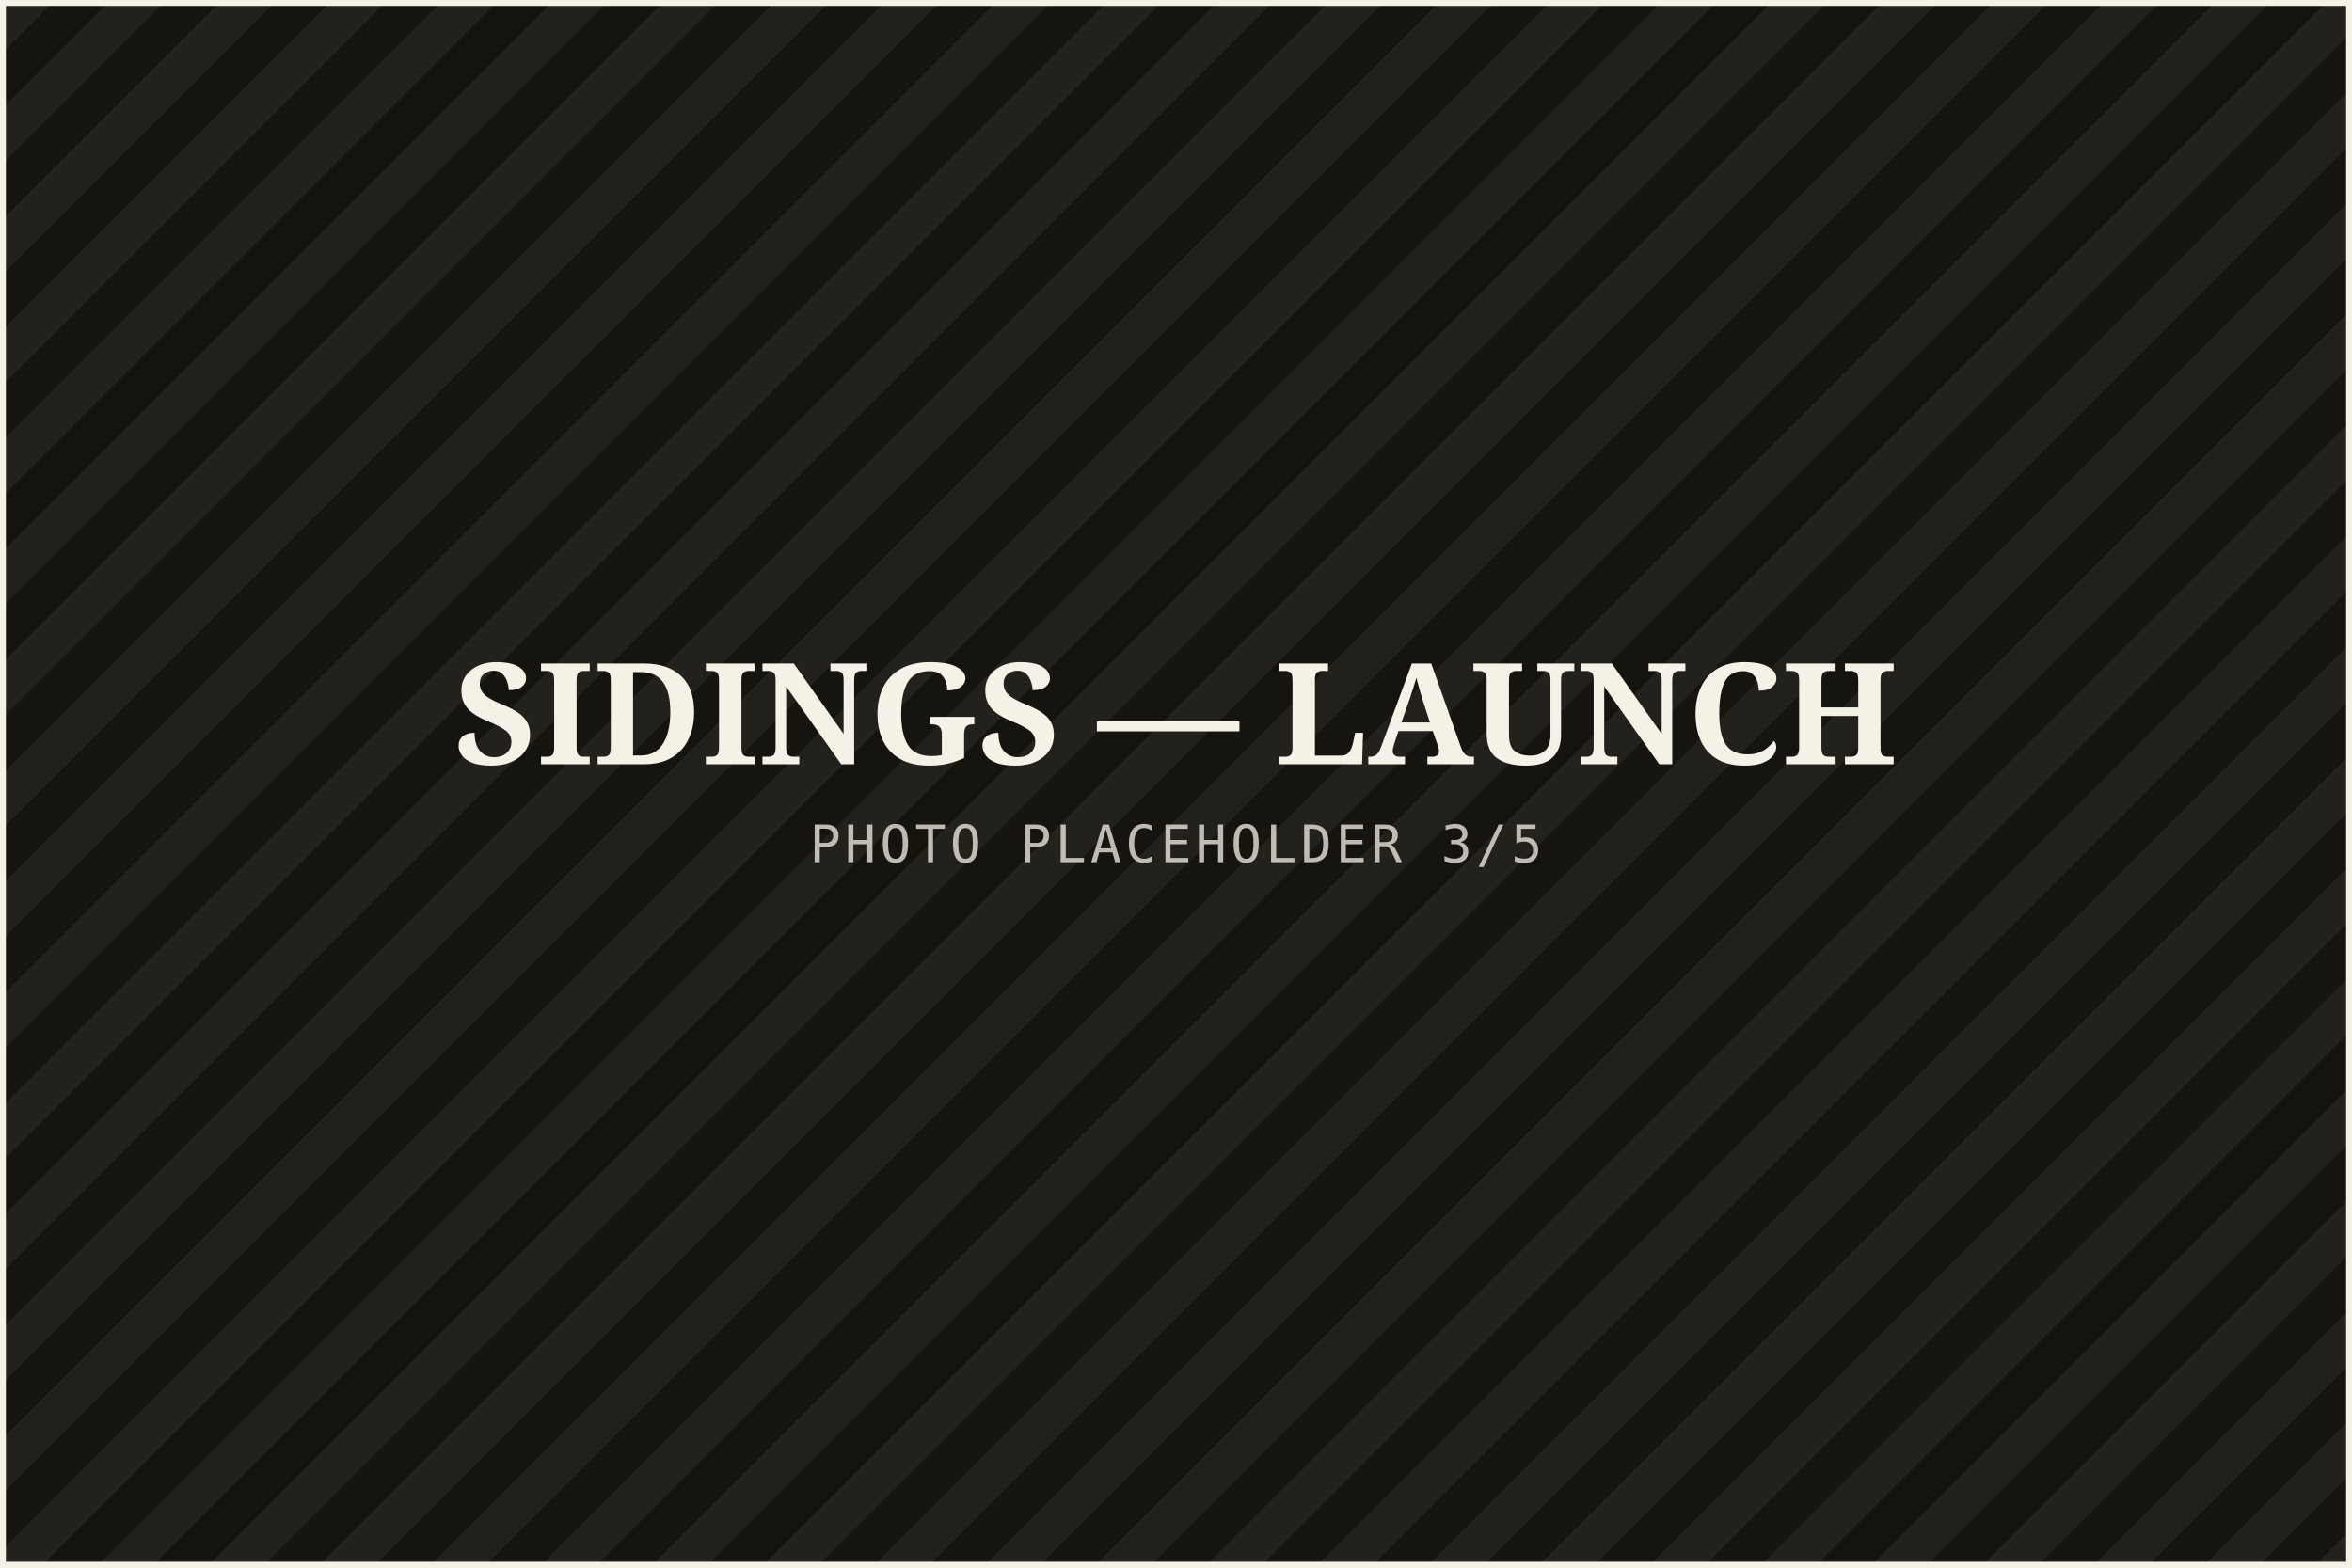
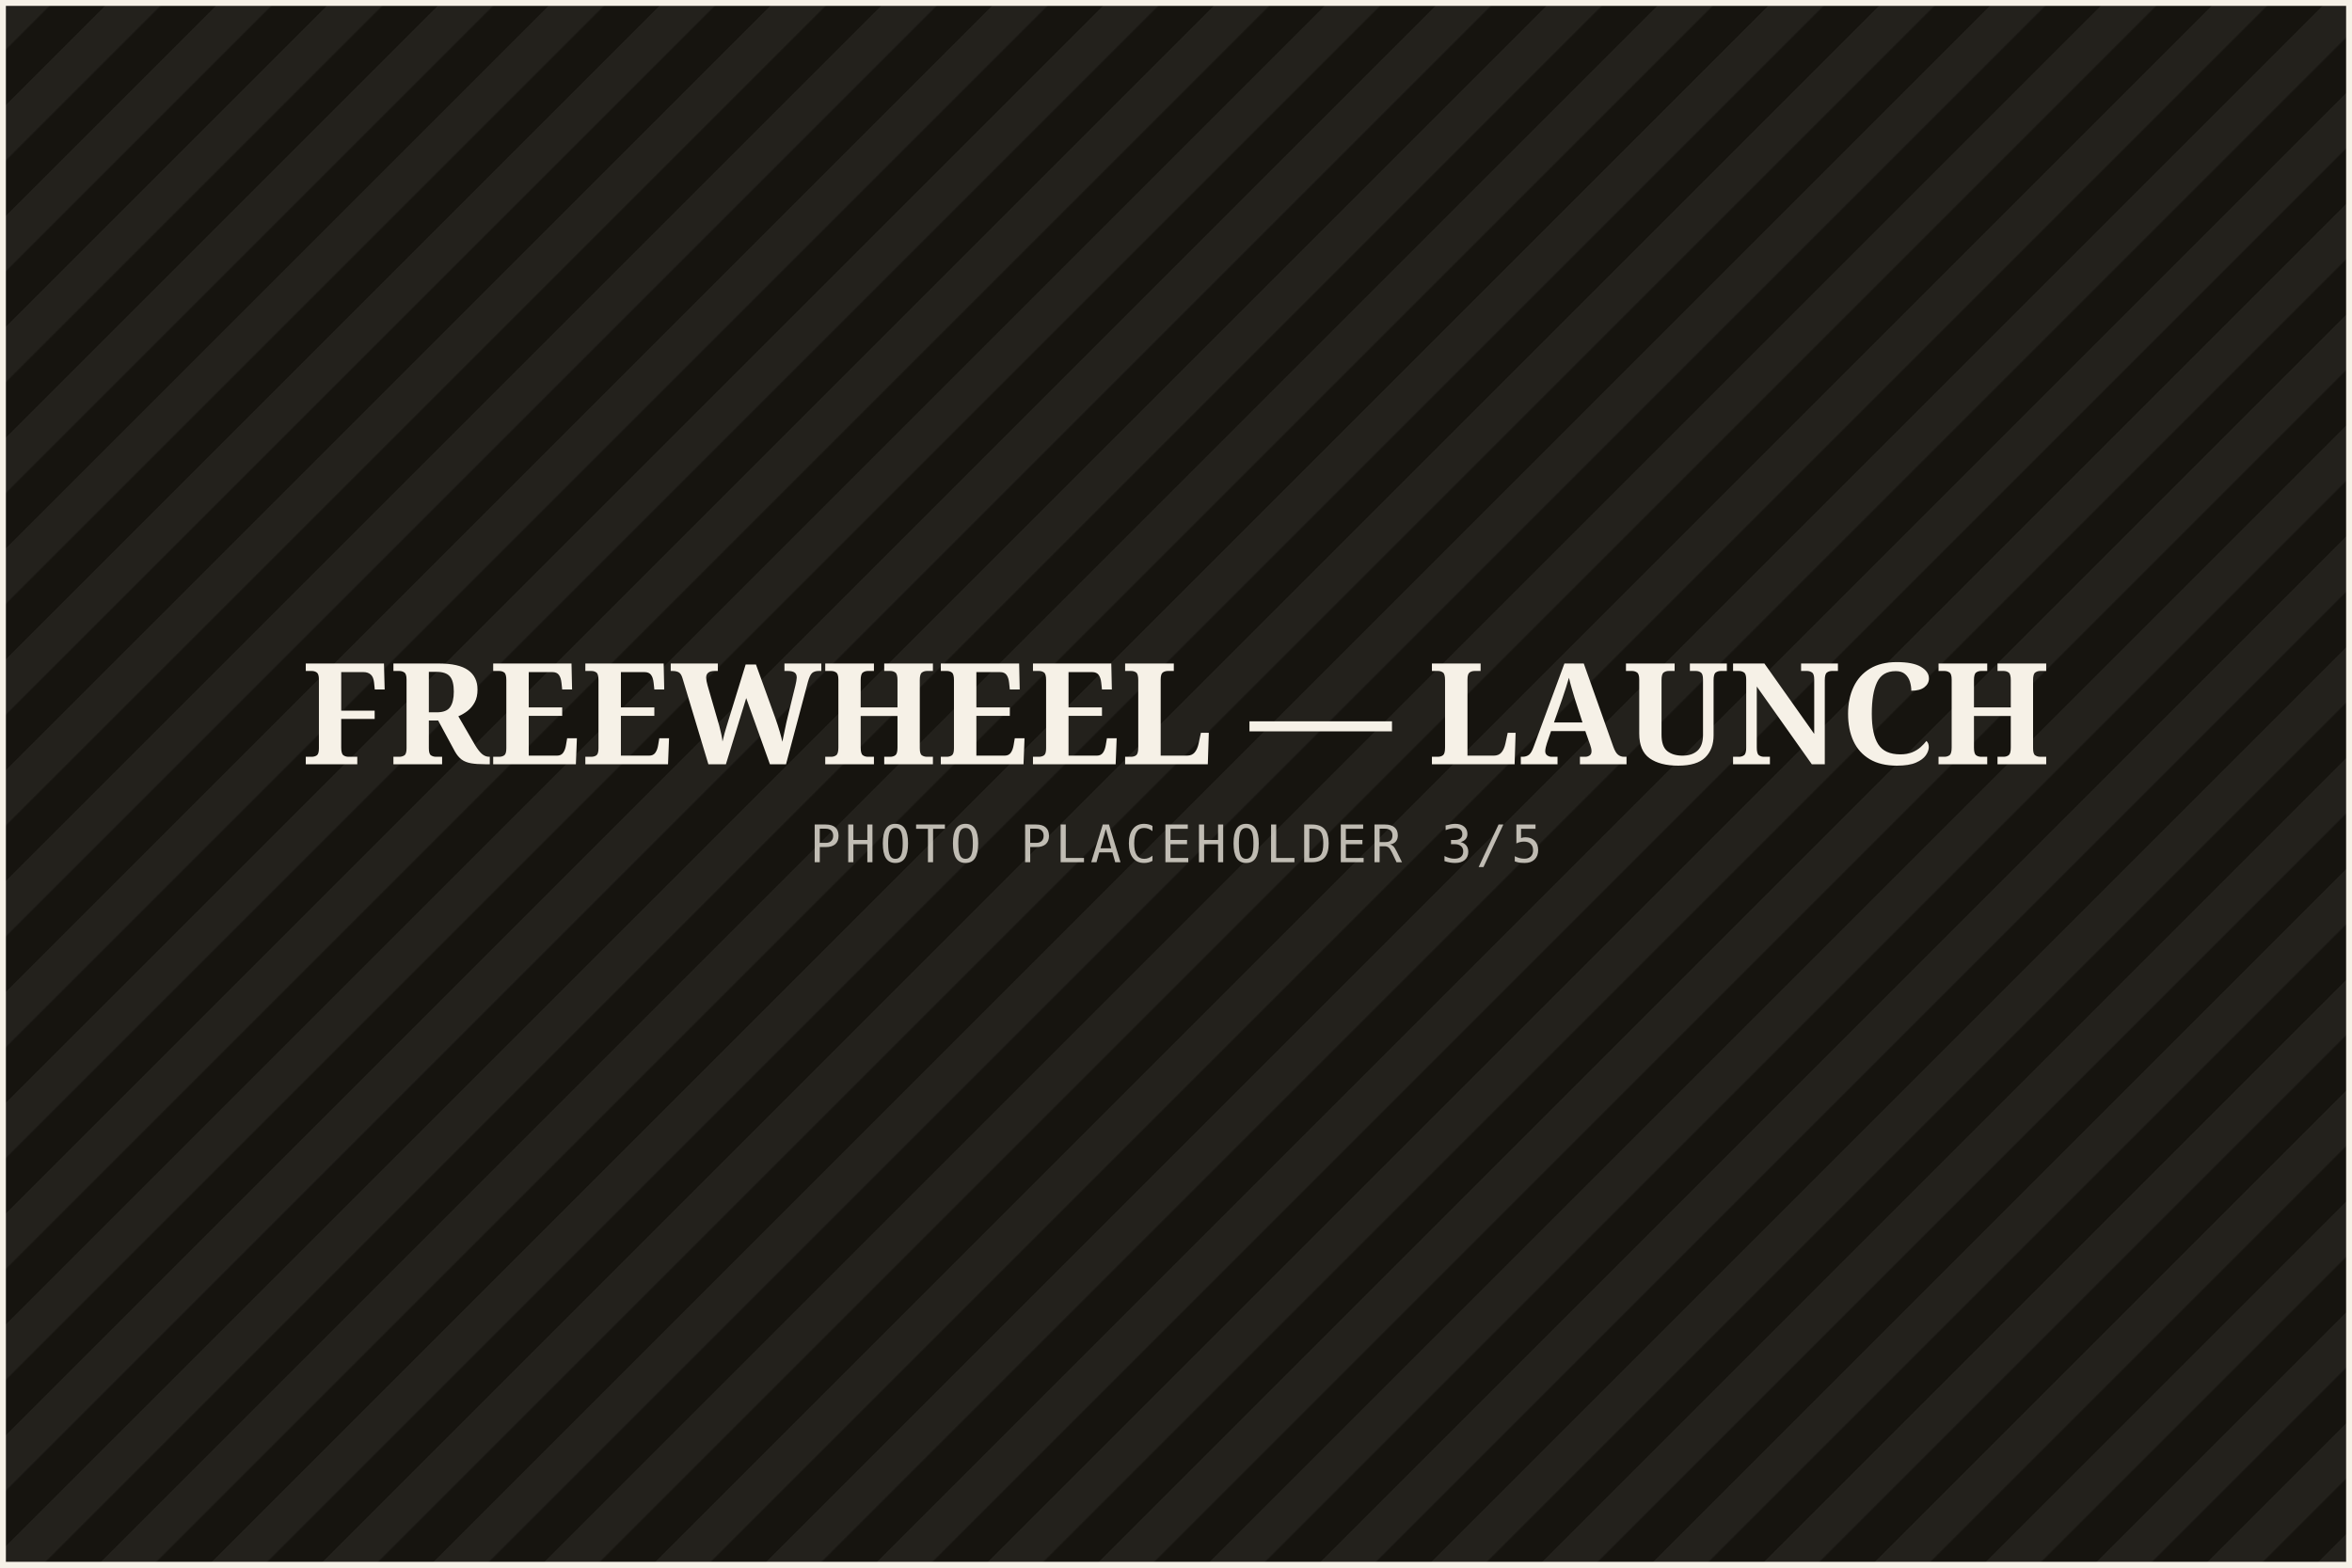
<svg xmlns="http://www.w3.org/2000/svg" viewBox="0 0 1200 800" width="1200" height="800">
  <defs>
    <pattern id="p" width="40" height="40" patternTransform="rotate(45)" patternUnits="userSpaceOnUse">
      <rect width="40" height="40" fill="#16140F" />
      <rect width="20" height="40" fill="#F6F1E7" opacity="0.06" />
    </pattern>
  </defs>
  <rect width="1200" height="800" fill="url(#p)" />
  <rect x="0" y="0" width="1200" height="800" fill="none" stroke="#F6F1E7" stroke-width="6" />
-   <text x="600.0" y="390.0" font-family="Georgia, serif" font-size="72.0" font-weight="700" fill="#F6F1E7" text-anchor="middle">SIDINGS — LAUNCH</text>
+   <text x="600.0" y="390.0" font-family="Georgia, serif" font-size="72.0" font-weight="700" fill="#F6F1E7" text-anchor="middle">FREEWHEEL — LAUNCH</text>
  <text x="600.0" y="440.0" font-family="monospace" font-size="26.4" letter-spacing="2" fill="#F6F1E7" text-anchor="middle" opacity="0.75">PHOTO PLACEHOLDER 3/5</text>
</svg>
